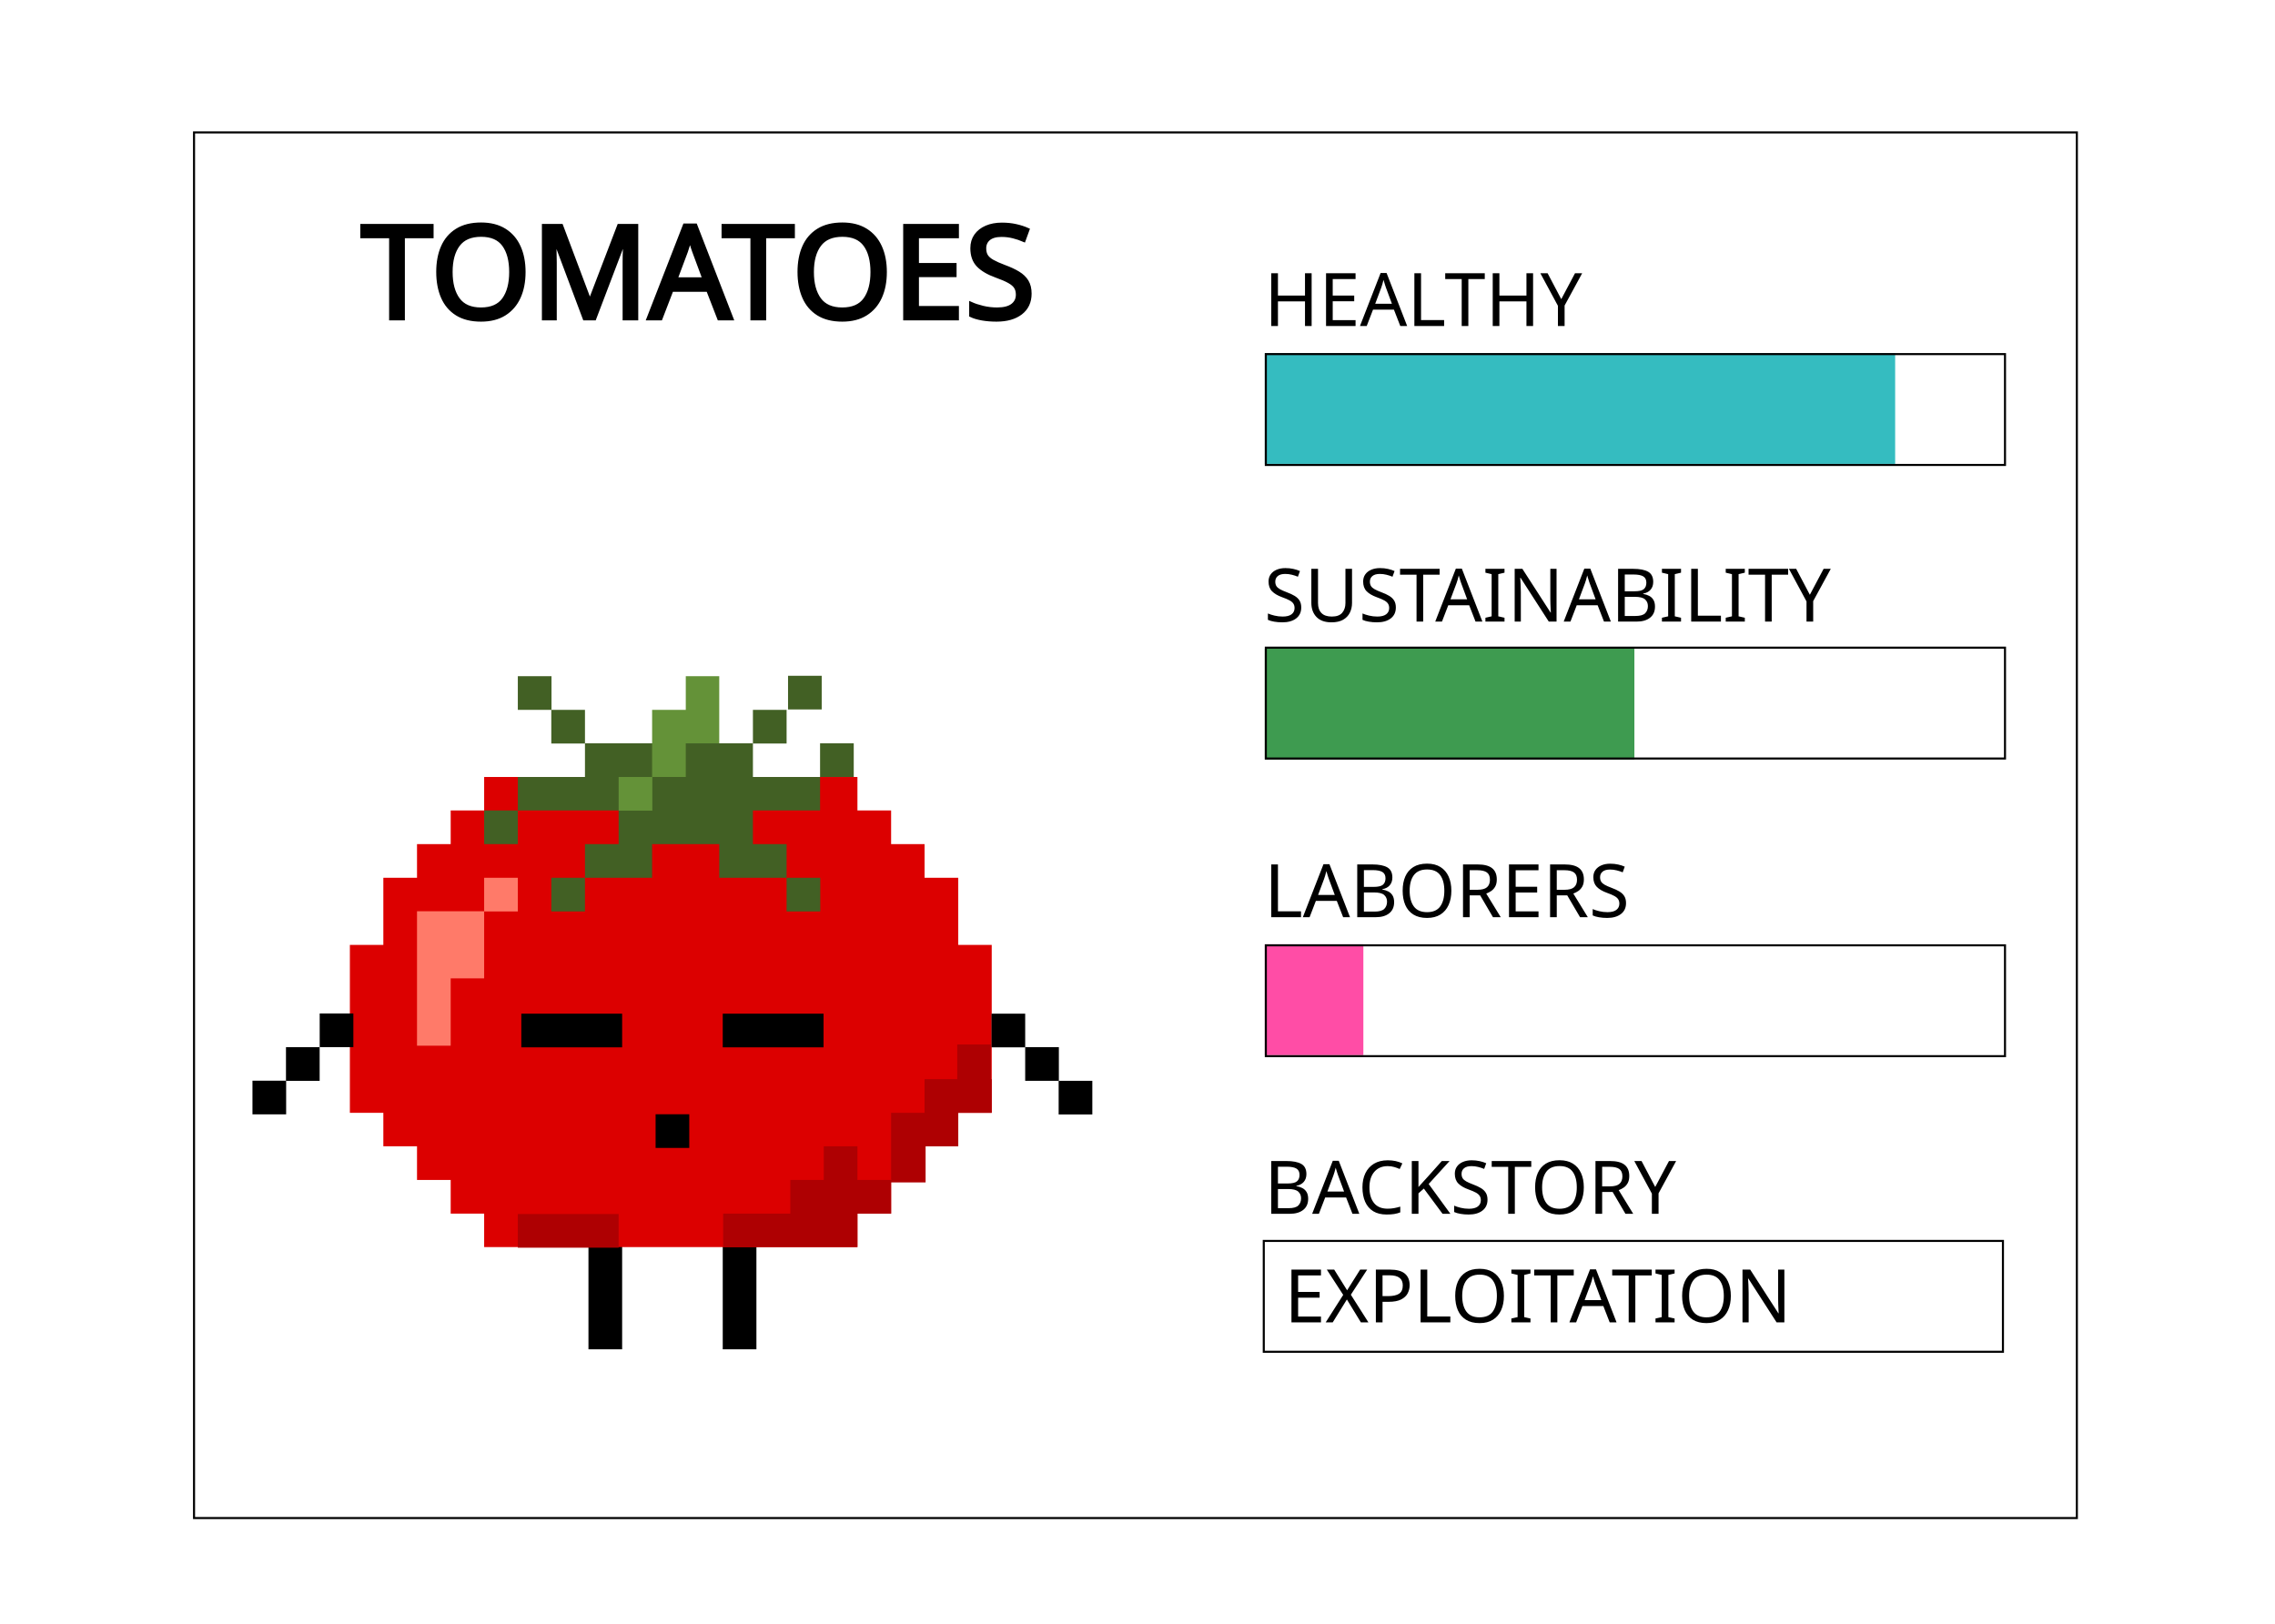
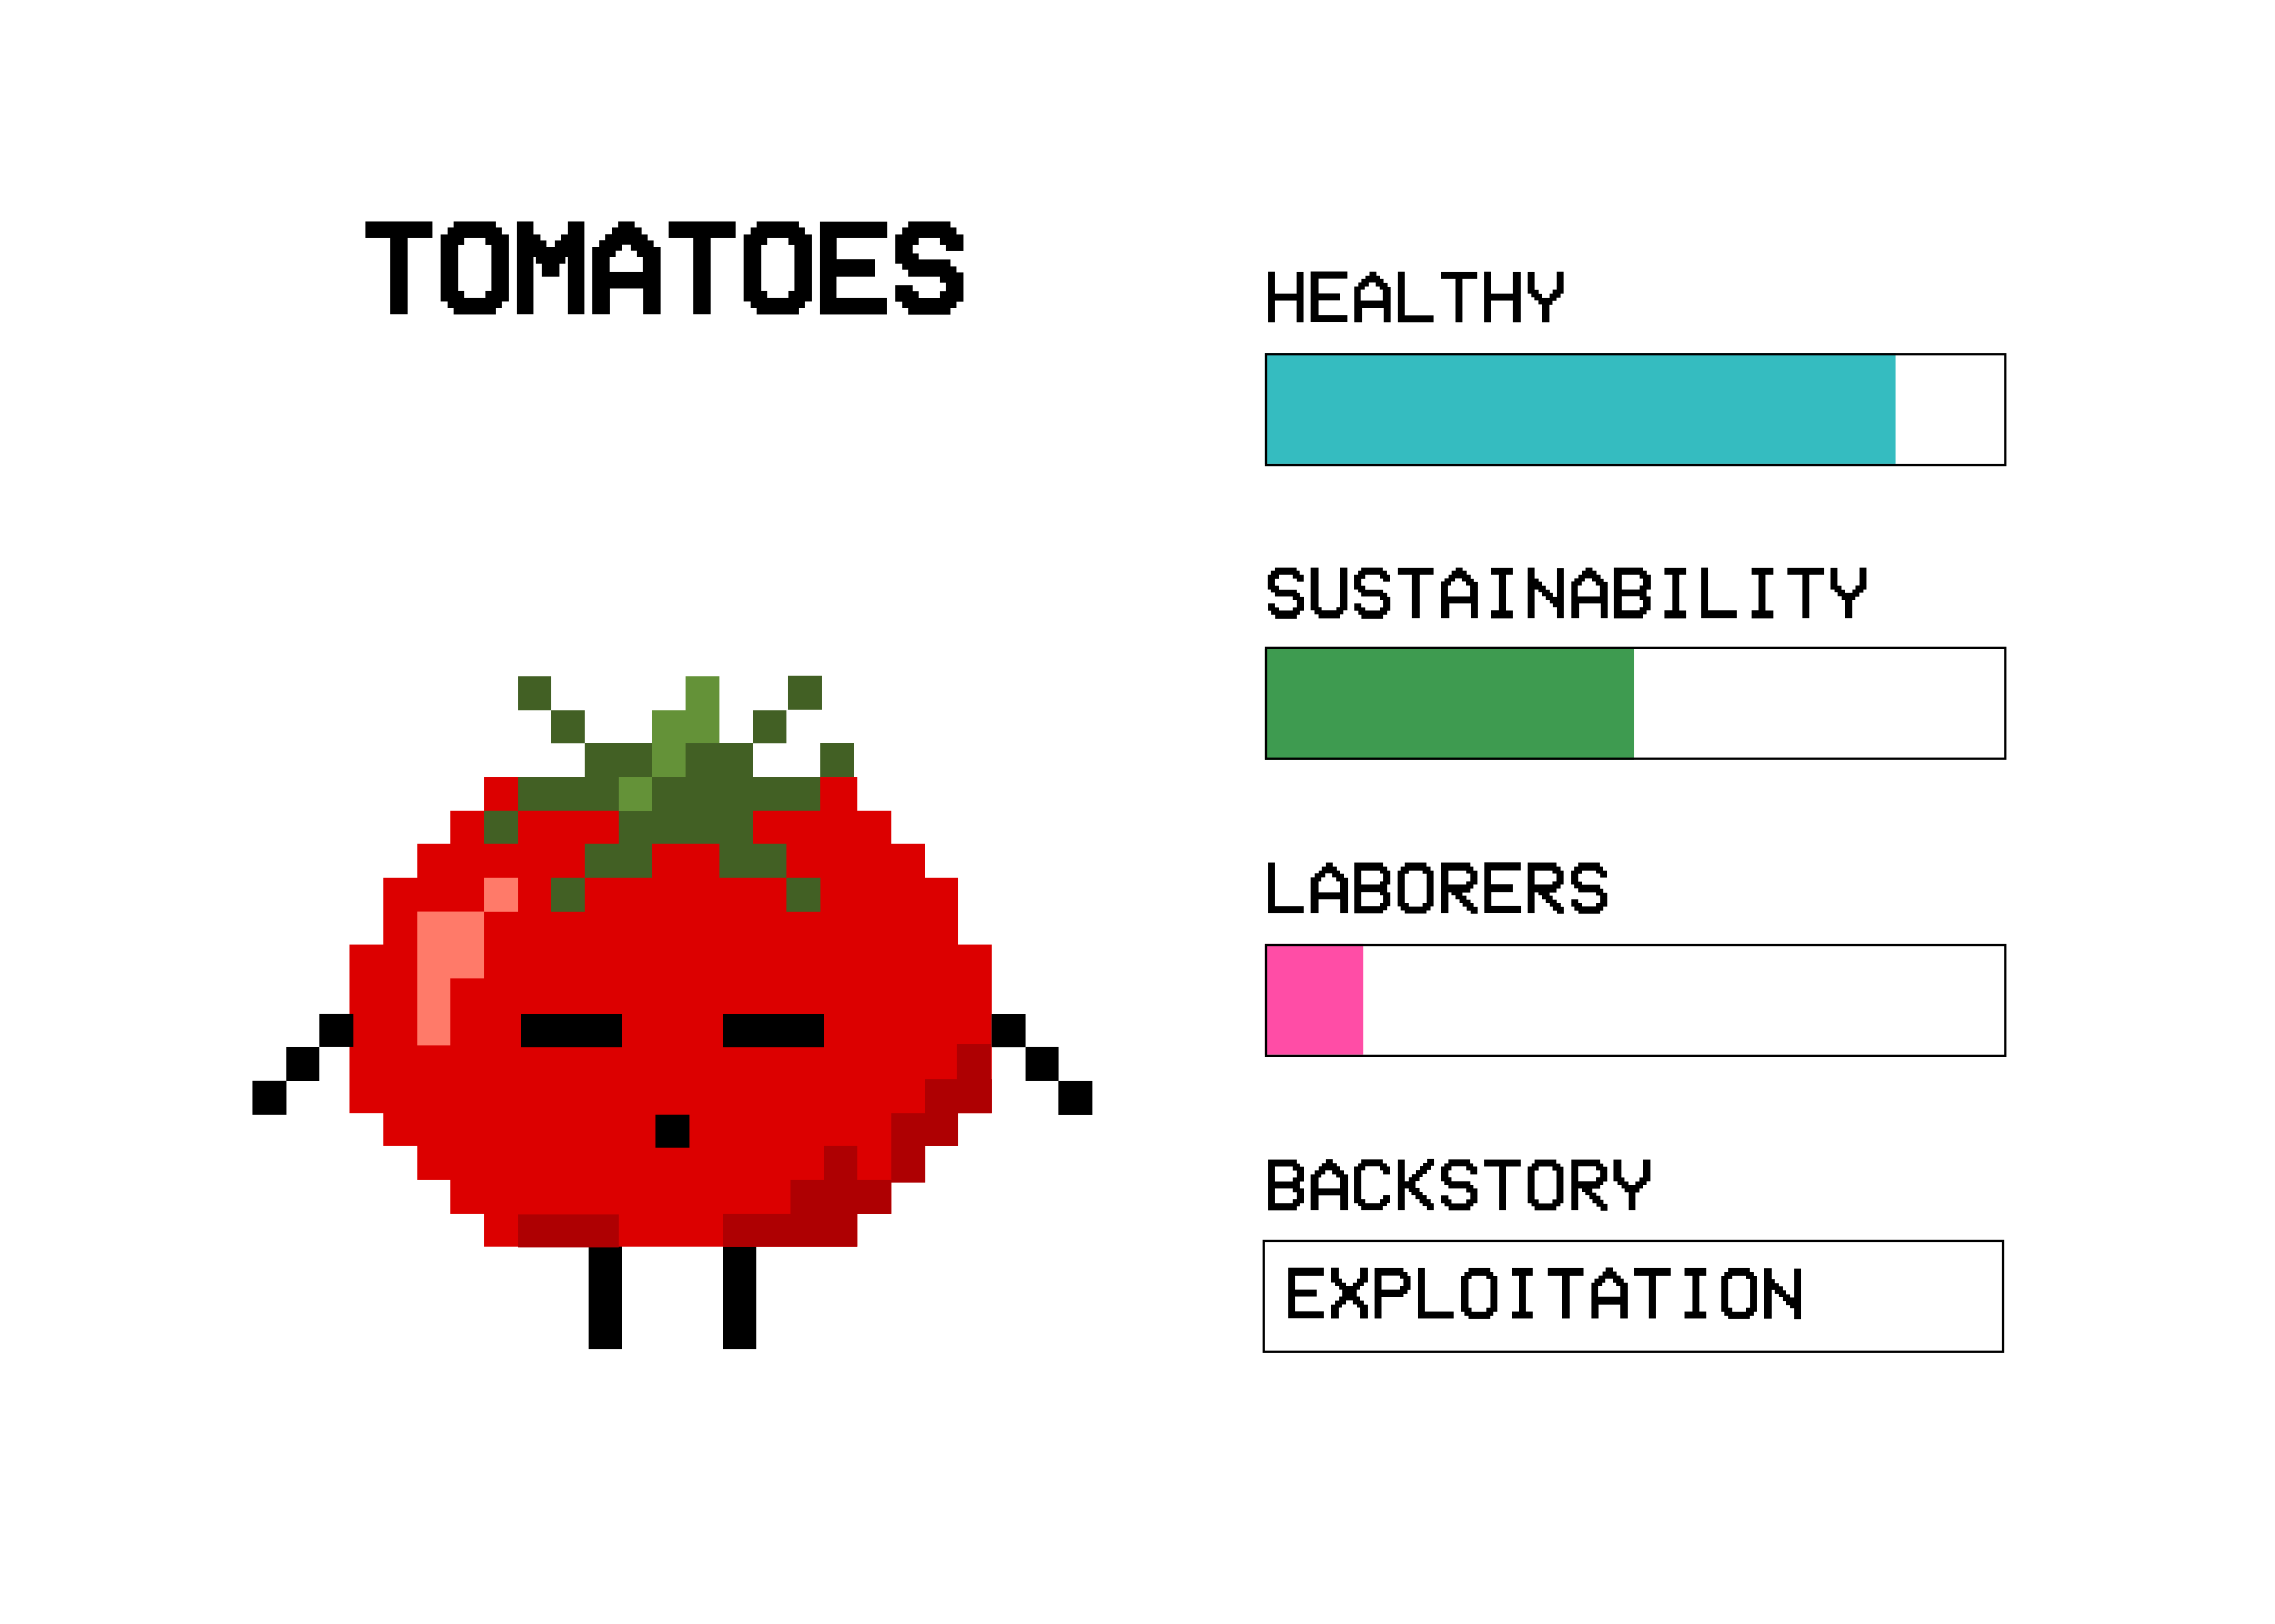
<svg xmlns="http://www.w3.org/2000/svg" version="1.1" x="0px" y="0px" viewBox="0 0 1108 791" style="enable-background:new 0 0 1108 791;" xml:space="preserve">
  <style type="text/css">
	.st0{fill:#A7B941;}
	.st1{fill:#E0E48D;}
	.st2{fill:#8A370F;}
	.st3{fill:#DA895E;}
	.st4{fill:#63240B;}
	.st5{opacity:0.51;fill:#606060;}
	.st6{fill:none;stroke:#EB1C24;stroke-width:10;stroke-miterlimit:10;}
	.st7{opacity:0.51;fill:#D8D8D8;}
	.st8{opacity:0.53;fill:#3E9B50;}
	.st9{opacity:0.53;fill:#F5C032;}
	.st10{opacity:0.53;fill:#E8222E;}
	.st11{opacity:0.53;fill:#FF8039;}
	.st12{fill:#35BCC0;}
	.st13{fill:#FF4DA6;}
	.st14{fill:#3E9B50;}
	.st15{fill:#FF8039;}
	.st16{fill:#E8222E;}
	.st17{fill:#F5C032;}
- 	.st18{fill:none;}
- 	.st19{font-family:'VCROSDMono';}
- 	.st20{font-size:36px;}
- 	.st21{fill:#305937;}
- 	.st22{fill:#133415;}
- 	.st23{fill:#608D62;}
- 	.st24{fill:#6F6252;}
- 	.st25{fill:#32A00D;}
- 	.st26{fill:#DC0000;}
- 	.st27{fill:#AE0002;}
- 	.st28{fill:#FF7A69;}
- 	.st29{fill:#426024;}
- 	.st30{fill:#649238;}
- 	.st31{fill:#D08333;}
- 	.st32{fill:#EAD1A4;}
- 	.st33{fill:#FFDE01;}
- 	.st34{fill:none;stroke:#000000;stroke-miterlimit:10;}
- 	.st35{stroke:#000000;stroke-width:2;stroke-miterlimit:10;}
- 	.st36{font-size:63px;}
+ 	.st18{fill:#305937;}
+ 	.st19{fill:#133415;}
+ 	.st20{fill:#608D62;}
+ 	.st21{fill:#6F6252;}
+ 	.st22{fill:#32A00D;}
+ 	.st23{fill:#DC0000;}
+ 	.st24{fill:#AE0002;}
+ 	.st25{fill:#FF7A69;}
+ 	.st26{fill:#426024;}
+ 	.st27{fill:#649238;}
+ 	.st28{fill:#D08333;}
+ 	.st29{fill:#EAD1A4;}
+ 	.st30{fill:#FFDE01;}
+ 	.st31{stroke:#000000;stroke-width:2;stroke-miterlimit:10;}
+ 	.st32{fill:none;stroke:#000000;stroke-miterlimit:10;}
</style>
  <g id="layout">
</g>
  <g id="FOOD">
    <rect x="616" y="316" class="st14" width="180" height="54" />
    <rect x="616" y="172" class="st12" width="307" height="54" />
    <rect x="616" y="460" class="st13" width="48" height="54" />
-     <rect x="625.5" y="604" class="st18" width="350.5" height="54" />
-     <text transform="matrix(1 0 0 1 625.4978 644.176)" class="st19 st20">EXPLOITATION</text>
+     <g>
+       <path d="M644.8,617.8v3.5h-14.1v7h10.5v3.5h-10.5v7h14.1v3.5h-17.6v-24.6H644.8z" />
+       <path d="M651.9,637.1v5.3h-3.5v-7h1.8v-1.8h1.8v-1.8h1.8v-3.5h-1.8v-1.8h-1.8v-1.8h-1.8v-7h3.5v5.3h1.8v1.8h1.8v1.8h3.5v-1.8h1.8    v-1.8h1.8v-5.3h3.5v7h-1.8v1.8h-1.8v1.8h-1.8v3.5h1.8v1.8h1.8v1.8h1.8v7h-3.5v-5.3h-1.8v-1.8h-1.8v-1.8h-3.5v1.8h-1.8v1.8H651.9z" />
+       <path d="M673,631.9v10.5h-3.5v-24.6h14.1v1.8h1.8v1.8h1.8v7h-1.8v1.8h-1.8v1.8H673z M673,621.3v7h8.8v-1.8h1.8v-3.5h-1.8v-1.8H673    z" />
+       <path d="M690.5,642.4v-24.6h3.5v21.1h14.1v3.5H690.5z" />
+       <path d="M715.1,619.6v-1.8h10.5v1.8h1.8v1.8h1.8v17.6h-1.8v1.8h-1.8v1.8h-10.5v-1.8h-1.8v-1.8h-1.8v-17.6h1.8v-1.8H715.1z     M723.9,621.3h-7v1.8h-1.8v14.1h1.8v1.8h7v-1.8h1.8v-14.1h-1.8V621.3z" />
+       <path d="M736.2,642.4v-3.5h3.5v-17.6h-3.5v-3.5h10.5v3.5h-3.5v17.6h3.5v3.5H736.2z" />
+       <path d="M760.8,621.3h-7v-3.5h17.6v3.5h-7v21.1h-3.5V621.3z" />
+       <path d="M778.4,642.4h-3.5v-17.6h1.8v-1.8h1.8v-1.8h1.8v-1.8h1.8v-1.8h3.5v1.8h1.8v1.8h1.8v1.8h1.8v1.8h1.8v17.6H789v-7h-10.5    V642.4z M778.4,631.9H789v-5.3h-1.8v-1.8h-1.8v-1.8h-3.5v1.8h-1.8v1.8h-1.8V631.9z" />
+       <path d="M803,621.3h-7v-3.5h17.6v3.5h-7v21.1H803V621.3z" />
+       <path d="M820.6,642.4v-3.5h3.5v-17.6h-3.5v-3.5h10.5v3.5h-3.5v17.6h3.5v3.5H820.6z" />
+       <path d="M841.7,619.6v-1.8h10.5v1.8h1.8v1.8h1.8v17.6H854v1.8h-1.8v1.8h-10.5v-1.8H840v-1.8h-1.8v-17.6h1.8v-1.8H841.7z     M850.5,621.3h-7v1.8h-1.8v14.1h1.8v1.8h7v-1.8h1.8v-14.1h-1.8V621.3z" />
+       <path d="M862.8,628.4v14.1h-3.5v-24.6h3.5v5.3h1.8v1.8h1.8v1.8h1.8v1.8h1.8v1.8h1.8v1.8h1.8v-14.1h3.5v24.6h-3.5v-5.3h-1.8v-1.8    h-1.8v-1.8h-1.8v-1.8h-1.8v-1.8h-1.8v-1.8H862.8z" />
+     </g>
    <g>
      <rect x="286.6" y="591.9" width="16.4" height="65.4" />
      <rect x="352" y="591.9" width="16.4" height="65.4" />
-       <polygon class="st26" points="466.7,460.3 466.7,427.6 450.3,427.6 450.3,411.2 434,411.2 434,394.8 417.6,394.8 417.6,378.5     350.3,378.5 235.8,378.5 235.8,394.8 219.5,394.8 219.5,411.2 203.1,411.2 203.1,427.6 186.7,427.6 186.7,460.3 170.4,460.3     170.4,542.1 186.7,542.1 186.7,558.4 203.1,558.4 203.1,574.8 219.5,574.8 219.5,591.2 235.8,591.2 235.8,607.5 417.6,607.5     417.6,591.2 434,591.2 434,574.8 450.3,574.8 450.3,558.4 466.7,558.4 466.7,542.1 483,542.1 483,460.3   " />
-       <rect x="252.2" y="591.4" class="st27" width="49.1" height="16.4" />
-       <rect x="235.8" y="427.6" class="st28" width="16.4" height="16.4" />
-       <polygon class="st28" points="235.8,443.9 219.5,443.9 203.1,443.9 203.1,476.6 203.1,509.4 219.5,509.4 219.5,476.6 235.8,476.6       " />
+       <polygon class="st23" points="466.7,460.3 466.7,427.6 450.3,427.6 450.3,411.2 434,411.2 434,394.8 417.6,394.8 417.6,378.5     350.3,378.5 235.8,378.5 235.8,394.8 219.5,394.8 219.5,411.2 203.1,411.2 203.1,427.6 186.7,427.6 186.7,460.3 170.4,460.3     170.4,542.1 186.7,542.1 186.7,558.4 203.1,558.4 203.1,574.8 219.5,574.8 219.5,591.2 235.8,591.2 235.8,607.5 417.6,607.5     417.6,591.2 434,591.2 434,574.8 450.3,574.8 450.3,558.4 466.7,558.4 466.7,542.1 483,542.1 483,460.3   " />
+       <rect x="252.2" y="591.4" class="st24" width="49.1" height="16.4" />
+       <rect x="235.8" y="427.6" class="st25" width="16.4" height="16.4" />
+       <polygon class="st25" points="235.8,443.9 219.5,443.9 203.1,443.9 203.1,476.6 203.1,509.4 219.5,509.4 219.5,476.6 235.8,476.6       " />
      <g>
-         <rect x="268.5" y="345.8" class="st29" width="16.4" height="16.4" />
-         <rect x="235.8" y="394.8" class="st29" width="16.4" height="16.4" />
-         <rect x="383.1" y="427.6" class="st29" width="16.4" height="16.4" />
-         <rect x="366.7" y="345.8" class="st29" width="16.4" height="16.4" />
-         <rect x="268.5" y="427.6" class="st29" width="16.4" height="16.4" />
-         <rect x="383.8" y="329.2" class="st29" width="16.4" height="16.4" />
-         <rect x="252.2" y="329.4" class="st29" width="16.4" height="16.4" />
-         <rect x="399.4" y="362.1" class="st29" width="16.4" height="16.4" />
-         <polygon class="st29" points="366.7,362.1 334,362.1 284.9,362.1 284.9,378.5 252.2,378.5 252.2,394.8 284.9,394.8 301.3,394.8      301.3,411.2 284.9,411.2 284.9,427.6 317.6,427.6 317.6,411.2 334,411.2 350.3,411.2 350.3,427.6 366.7,427.6 383.1,427.6      383.1,411.2 366.7,411.2 366.7,394.8 399.4,394.8 399.4,378.5 366.7,378.5    " />
+         <rect x="268.5" y="345.8" class="st26" width="16.4" height="16.4" />
+         <rect x="235.8" y="394.8" class="st26" width="16.4" height="16.4" />
+         <rect x="383.1" y="427.6" class="st26" width="16.4" height="16.4" />
+         <rect x="366.7" y="345.8" class="st26" width="16.4" height="16.4" />
+         <rect x="268.5" y="427.6" class="st26" width="16.4" height="16.4" />
+         <rect x="383.8" y="329.2" class="st26" width="16.4" height="16.4" />
+         <rect x="252.2" y="329.4" class="st26" width="16.4" height="16.4" />
+         <rect x="399.4" y="362.1" class="st26" width="16.4" height="16.4" />
+         <polygon class="st26" points="366.7,362.1 334,362.1 284.9,362.1 284.9,378.5 252.2,378.5 252.2,394.8 284.9,394.8 301.3,394.8      301.3,411.2 284.9,411.2 284.9,427.6 317.6,427.6 317.6,411.2 334,411.2 350.3,411.2 350.3,427.6 366.7,427.6 383.1,427.6      383.1,411.2 366.7,411.2 366.7,394.8 399.4,394.8 399.4,378.5 366.7,378.5    " />
      </g>
-       <polygon class="st30" points="334,329.4 334,345.8 317.6,345.8 317.6,362.1 317.6,378.5 334,378.5 334,362.1 350.3,362.1     350.3,345.8 350.3,329.4   " />
-       <rect x="301.3" y="378.5" class="st30" width="16.4" height="16.4" />
-       <polygon class="st27" points="482.6,525.7 482.6,508.8 466.2,508.8 466.2,525.7 450.3,525.7 450.3,542.1 434,542.1 434,574.8     417.6,574.8 417.6,558.4 401.2,558.4 401.2,574.8 384.9,574.8 384.9,591.2 352.2,591.2 352.2,607.5 384.9,607.5 401.2,607.5     417.6,607.5 417.6,591.2 434,591.2 434,576 450.8,576 450.8,558.4 466.7,558.4 466.7,542.1 483,542.1 483,525.7   " />
+       <polygon class="st27" points="334,329.4 334,345.8 317.6,345.8 317.6,362.1 317.6,378.5 334,378.5 334,362.1 350.3,362.1     350.3,345.8 350.3,329.4   " />
+       <rect x="301.3" y="378.5" class="st27" width="16.4" height="16.4" />
+       <polygon class="st24" points="482.6,525.7 482.6,508.8 466.2,508.8 466.2,525.7 450.3,525.7 450.3,542.1 434,542.1 434,574.8     417.6,574.8 417.6,558.4 401.2,558.4 401.2,574.8 384.9,574.8 384.9,591.2 352.2,591.2 352.2,607.5 384.9,607.5 401.2,607.5     417.6,607.5 417.6,591.2 434,591.2 434,576 450.8,576 450.8,558.4 466.7,558.4 466.7,542.1 483,542.1 483,525.7   " />
      <g>
        <rect x="253.9" y="493.8" width="49.1" height="16.4" />
      </g>
      <rect x="319.3" y="542.8" width="16.4" height="16.4" />
      <rect x="352" y="493.8" width="49.1" height="16.4" />
      <rect x="482.9" y="493.8" width="16.4" height="16.4" />
      <rect x="499.3" y="510.1" width="16.4" height="16.4" />
      <rect x="515.6" y="526.5" width="16.4" height="16.4" />
      <rect x="155.7" y="493.8" transform="matrix(-1 -4.491886e-11 4.491886e-11 -1 327.8 1003.899)" width="16.4" height="16.4" />
      <rect x="139.4" y="510.1" transform="matrix(-1 -4.480783e-11 4.480783e-11 -1 295.08 1036.619)" width="16.4" height="16.4" />
      <rect x="123" y="526.5" transform="matrix(-1 -4.491886e-11 4.491886e-11 -1 262.36 1069.34)" width="16.4" height="16.4" />
    </g>
  </g>
  <g id="top_lines">
-     <rect x="94" y="64" class="st18" width="459" height="136" />
-     <text transform="matrix(1 0 0 1 175.8435 155.0576)" class="st35 st19 st36">TOMATOES</text>
-     <rect x="615.7" y="542" class="st18" width="369.3" height="72.2" />
-     <text transform="matrix(1 0 0 1 615.6677 591.2823)" class="st19 st20">BACKSTORY</text>
-     <rect x="615.7" y="253.5" class="st18" width="360.3" height="72.2" />
-     <text transform="matrix(1 0 0 1 615.6677 302.8017)" class="st19 st20">SUSTAINABILITY</text>
-     <rect x="615.7" y="109.5" class="st18" width="360.3" height="72.2" />
-     <text transform="matrix(1 0 0 1 615.6677 158.8017)" class="st19 st20">HEALTHY</text>
-     <rect x="615.7" y="397.5" class="st18" width="360.3" height="72.2" />
-     <text transform="matrix(1 0 0 1 615.6677 446.8017)" class="st19 st20">LABORERS</text>
-     <rect x="94.5" y="64.5" class="st34" width="917" height="675" />
-     <rect x="616.5" y="172.5" class="st34" width="360" height="54" />
-     <rect x="616.5" y="315.5" class="st34" width="360" height="54" />
-     <rect x="616.5" y="460.5" class="st34" width="360" height="54" />
-     <rect x="615.5" y="604.5" class="st34" width="360" height="54" />
+     <g>
+       <path class="st31" d="M191.2,115.1h-12.3v-6.2h30.8v6.2h-12.3V152h-6.2V115.1z" />
+       <path class="st31" d="M222,112v-3.1h18.5v3.1h3.1v3.1h3.1v30.8h-3.1v3.1h-3.1v3.1H222v-3.1h-3.1v-3.1h-3.1v-30.8h3.1V112H222z     M237.4,115.1h-12.3v3.1H222v24.6h3.1v3.1h12.3v-3.1h3.1v-24.6h-3.1V115.1z" />
+       <path class="st31" d="M258.9,152h-6.2v-43.1h6.2v6.2h3.1v3.1h3.1v3.1h6.2v-3.1h3.1v-3.1h3.1v-6.2h6.2V152h-6.2v-27.7h-3.1v3.1    h-3.1v6.2h-6.2v-6.2H262v-3.1h-3.1V152z" />
+       <path class="st31" d="M295.8,152h-6.2v-30.8h3.1v-3.1h3.1v-3.1h3.1V112h3.1v-3.1h6.2v3.1h3.1v3.1h3.1v3.1h3.1v3.1h3.1V152h-6.2    v-12.3h-18.5V152z M295.8,133.5h18.5v-9.2h-3.1v-3.1h-3.1v-3.1H302v3.1h-3.1v3.1h-3.1V133.5z" />
+       <path class="st31" d="M338.9,115.1h-12.3v-6.2h30.8v6.2H345V152h-6.2V115.1z" />
+       <path class="st31" d="M369.6,112v-3.1h18.5v3.1h3.1v3.1h3.1v30.8h-3.1v3.1h-3.1v3.1h-18.5v-3.1h-3.1v-3.1h-3.1v-30.8h3.1V112    H369.6z M385,115.1h-12.3v3.1h-3.1v24.6h3.1v3.1H385v-3.1h3.1v-24.6H385V115.1z" />
+       <path class="st31" d="M431.2,108.9v6.2h-24.6v12.3H425v6.2h-18.5v12.3h24.6v6.2h-30.8v-43.1H431.2z" />
+       <path class="st31" d="M465,115.1h3.1v6.2h-6.2v-3.1h-3.1v-3.1h-12.3v3.1h-3.1v6.2h3.1v3.1h15.4v3.1h3.1v3.1h3.1v12.3H465v3.1h-3.1    v3.1h-18.5v-3.1h-3.1v-3.1h-3.1v-6.2h6.2v3.1h3.1v3.1h12.3v-3.1h3.1v-6.2h-3.1v-3.1h-15.4v-3.1h-3.1v-3.1h-3.1v-12.3h3.1V112h3.1    v-3.1h18.5v3.1h3.1V115.1z" />
+     </g>
+     <g>
+       <path d="M617.4,589.5v-24.6h14.1v1.8h1.8v1.8h1.8v7h-1.8v3.5h1.8v7h-1.8v1.8h-1.8v1.8H617.4z M620.9,575.5h8.8v-1.8h1.8v-3.5h-1.8    v-1.8h-8.8V575.5z M620.9,586h8.8v-1.8h1.8v-3.5h-1.8V579h-8.8V586z" />
+       <path d="M642,589.5h-3.5v-17.6h1.8v-1.8h1.8v-1.8h1.8v-1.8h1.8v-1.8h3.5v1.8h1.8v1.8h1.8v1.8h1.8v1.8h1.8v17.6h-3.5v-7H642V589.5z     M642,579h10.5v-5.3h-1.8v-1.8h-1.8v-1.8h-3.5v1.8h-1.8v1.8H642V579z" />
+       <path d="M664.9,586h7v-1.8h1.8v-1.8h3.5v3.5h-1.8v1.8h-1.8v1.8h-10.5v-1.8h-1.8V586h-1.8v-17.6h1.8v-1.8h1.8v-1.8h10.5v1.8h1.8    v1.8h1.8v3.5h-3.5v-1.8h-1.8v-1.8h-7v1.8h-1.8v14.1h1.8V586z" />
+       <path d="M684.2,579v10.5h-3.5v-24.6h3.5v10.5h1.8v-1.8h1.8v-1.8h1.8v-1.8h1.8v-1.8h1.8v-1.8h1.8v-1.8h3.5v3.5h-1.8v1.8h-1.8v1.8    H693v1.8h-1.8v1.8h-1.8v3.5h1.8v1.8h1.8v1.8h1.8v1.8h1.8v1.8h1.8v3.5h-3.5v-1.8H693V586h-1.8v-1.8h-1.8v-1.8h-1.8v-1.8H686V579    H684.2z" />
+       <path d="M717.6,568.4h1.8v3.5h-3.5v-1.8h-1.8v-1.8h-7v1.8h-1.8v3.5h1.8v1.8h8.8v1.8h1.8v1.8h1.8v7h-1.8v1.8h-1.8v1.8h-10.5v-1.8    h-1.8V586h-1.8v-3.5h3.5v1.8h1.8v1.8h7v-1.8h1.8v-3.5h-1.8V579h-8.8v-1.8h-1.8v-1.8h-1.8v-7h1.8v-1.8h1.8v-1.8h10.5v1.8h1.8V568.4    z" />
+       <path d="M729.9,568.4h-7v-3.5h17.6v3.5h-7v21.1h-3.5V568.4z" />
+       <path d="M747.5,566.7v-1.8h10.5v1.8h1.8v1.8h1.8V586h-1.8v1.8h-1.8v1.8h-10.5v-1.8h-1.8V586H744v-17.6h1.8v-1.8H747.5z     M756.3,568.4h-7v1.8h-1.8v14.1h1.8v1.8h7v-1.8h1.8v-14.1h-1.8V568.4z" />
+       <path d="M770.4,579h-1.8v10.5h-3.5v-24.6h14.1v1.8h1.8v1.8h1.8v7h-1.8v1.8h-1.8v1.8h-3.5v1.8h1.8v1.8h1.8v1.8h1.8v1.8h1.8v3.5    h-3.5v-1.8h-1.8V586h-1.8v-1.8h-1.8v-1.8h-1.8v-1.8h-1.8V579z M768.6,568.4v7h8.8v-1.8h1.8v-3.5h-1.8v-1.8H768.6z" />
+       <path d="M796.7,589.5h-3.5v-8.8h-1.8V579h-1.8v-1.8h-1.8v-1.8h-1.8v-10.5h3.5v8.8h1.8v1.8h1.8v1.8h3.5v-1.8h1.8v-1.8h1.8v-8.8h3.5    v10.5H802v1.8h-1.8v1.8h-1.8v1.8h-1.8V589.5z" />
+     </g>
+     <g>
+       <path d="M633.2,280h1.8v3.5h-3.5v-1.8h-1.8V280h-7v1.8h-1.8v3.5h1.8v1.8h8.8v1.8h1.8v1.8h1.8v7h-1.8v1.8h-1.8v1.8h-10.5v-1.8h-1.8    v-1.8h-1.8V294h3.5v1.8h1.8v1.8h7v-1.8h1.8v-3.5h-1.8v-1.8h-8.8v-1.8h-1.8V287h-1.8v-7h1.8v-1.8h1.8v-1.8h10.5v1.8h1.8V280z" />
+       <path d="M640.3,297.5h-1.8v-21.1h3.5v19.3h1.8v1.8h7v-1.8h1.8v-19.3h3.5v21.1h-1.8v1.8h-1.8v1.8H642v-1.8h-1.8V297.5z" />
+       <path d="M675.4,280h1.8v3.5h-3.5v-1.8h-1.8V280h-7v1.8h-1.8v3.5h1.8v1.8h8.8v1.8h1.8v1.8h1.8v7h-1.8v1.8h-1.8v1.8h-10.5v-1.8h-1.8    v-1.8h-1.8V294h3.5v1.8h1.8v1.8h7v-1.8h1.8v-3.5h-1.8v-1.8h-8.8v-1.8h-1.8V287h-1.8v-7h1.8v-1.8h1.8v-1.8h10.5v1.8h1.8V280z" />
+       <path d="M687.7,280h-7v-3.5h17.6v3.5h-7V301h-3.5V280z" />
+       <path d="M705.3,301h-3.5v-17.6h1.8v-1.8h1.8V280h1.8v-1.8h1.8v-1.8h3.5v1.8h1.8v1.8h1.8v1.8h1.8v1.8h1.8V301h-3.5v-7h-10.5V301z     M705.3,290.5h10.5v-5.3h-1.8v-1.8h-1.8v-1.8h-3.5v1.8h-1.8v1.8h-1.8V290.5z" />
+       <path d="M726.4,301v-3.5h3.5V280h-3.5v-3.5H737v3.5h-3.5v17.6h3.5v3.5H726.4z" />
+       <path d="M747.5,287V301H744v-24.6h3.5v5.3h1.8v1.8h1.8v1.8h1.8v1.8h1.8v1.8h1.8v1.8h1.8v-14.1h3.5V301h-3.5v-5.3h-1.8V294h-1.8    v-1.8h-1.8v-1.8H751v-1.8h-1.8V287H747.5z" />
+       <path d="M768.6,301h-3.5v-17.6h1.8v-1.8h1.8V280h1.8v-1.8h1.8v-1.8h3.5v1.8h1.8v1.8h1.8v1.8h1.8v1.8h1.8V301h-3.5v-7h-10.5V301z     M768.6,290.5h10.5v-5.3h-1.8v-1.8h-1.8v-1.8h-3.5v1.8h-1.8v1.8h-1.8V290.5z" />
+       <path d="M786.2,301v-24.6h14.1v1.8h1.8v1.8h1.8v7H802v3.5h1.8v7H802v1.8h-1.8v1.8H786.2z M789.7,287h8.8v-1.8h1.8v-3.5h-1.8V280    h-8.8V287z M789.7,297.5h8.8v-1.8h1.8v-3.5h-1.8v-1.8h-8.8V297.5z" />
+       <path d="M810.8,301v-3.5h3.5V280h-3.5v-3.5h10.5v3.5h-3.5v17.6h3.5v3.5H810.8z" />
+       <path d="M828.4,301v-24.6h3.5v21.1h14.1v3.5H828.4z" />
+       <path d="M853,301v-3.5h3.5V280H853v-3.5h10.5v3.5H860v17.6h3.5v3.5H853z" />
+       <path d="M877.6,280h-7v-3.5h17.6v3.5h-7V301h-3.5V280z" />
+       <path d="M902.2,301h-3.5v-8.8h-1.8v-1.8h-1.8v-1.8h-1.8V287h-1.8v-10.5h3.5v8.8h1.8v1.8h1.8v1.8h3.5V287h1.8v-1.8h1.8v-8.8h3.5    V287h-1.8v1.8h-1.8v1.8h-1.8v1.8h-1.8V301z" />
+     </g>
+     <g>
+       <path d="M620.9,146.5V157h-3.5v-24.6h3.5V143h10.5v-10.5h3.5V157h-3.5v-10.5H620.9z" />
+       <path d="M656.1,132.4v3.5H642v7h10.5v3.5H642v7h14.1v3.5h-17.6v-24.6H656.1z" />
+       <path d="M663.1,157h-3.5v-17.6h1.8v-1.8h1.8V136h1.8v-1.8h1.8v-1.8h3.5v1.8h1.8v1.8h1.8v1.8h1.8v1.8h1.8V157h-3.5v-7h-10.5V157z     M663.1,146.5h10.5v-5.3h-1.8v-1.8h-1.8v-1.8h-3.5v1.8h-1.8v1.8h-1.8V146.5z" />
+       <path d="M680.7,157v-24.6h3.5v21.1h14.1v3.5H680.7z" />
+       <path d="M708.8,136h-7v-3.5h17.6v3.5h-7V157h-3.5V136z" />
+       <path d="M726.4,146.5V157h-3.5v-24.6h3.5V143H737v-10.5h3.5V157H737v-10.5H726.4z" />
+       <path d="M754.5,157H751v-8.8h-1.8v-1.8h-1.8v-1.8h-1.8V143H744v-10.5h3.5v8.8h1.8v1.8h1.8v1.8h3.5V143h1.8v-1.8h1.8v-8.8h3.5V143    h-1.8v1.8h-1.8v1.8h-1.8v1.8h-1.8V157z" />
+     </g>
+     <g>
+       <path d="M617.4,445v-24.6h3.5v21.1H635v3.5H617.4z" />
+       <path d="M642,445h-3.5v-17.6h1.8v-1.8h1.8V424h1.8v-1.8h1.8v-1.8h3.5v1.8h1.8v1.8h1.8v1.8h1.8v1.8h1.8V445h-3.5v-7H642V445z     M642,434.5h10.5v-5.3h-1.8v-1.8h-1.8v-1.8h-3.5v1.8h-1.8v1.8H642V434.5z" />
+       <path d="M659.6,445v-24.6h14.1v1.8h1.8v1.8h1.8v7h-1.8v3.5h1.8v7h-1.8v1.8h-1.8v1.8H659.6z M663.1,431h8.8v-1.8h1.8v-3.5h-1.8V424    h-8.8V431z M663.1,441.5h8.8v-1.8h1.8v-3.5h-1.8v-1.8h-8.8V441.5z" />
+       <path d="M684.2,422.2v-1.8h10.5v1.8h1.8v1.8h1.8v17.6h-1.8v1.8h-1.8v1.8h-10.5v-1.8h-1.8v-1.8h-1.8V424h1.8v-1.8H684.2z M693,424    h-7v1.8h-1.8v14.1h1.8v1.8h7v-1.8h1.8v-14.1H693V424z" />
+       <path d="M707.1,434.5h-1.8V445h-3.5v-24.6h14.1v1.8h1.8v1.8h1.8v7h-1.8v1.8h-1.8v1.8h-3.5v1.8h1.8v1.8h1.8v1.8h1.8v1.8h1.8v3.5    h-3.5v-1.8h-1.8v-1.8h-1.8v-1.8h-1.8V438h-1.8v-1.8h-1.8V434.5z M705.3,424v7h8.8v-1.8h1.8v-3.5h-1.8V424H705.3z" />
+       <path d="M740.5,420.4v3.5h-14.1v7H737v3.5h-10.5v7h14.1v3.5h-17.6v-24.6H740.5z" />
+       <path d="M749.3,434.5h-1.8V445H744v-24.6h14.1v1.8h1.8v1.8h1.8v7h-1.8v1.8h-1.8v1.8h-3.5v1.8h1.8v1.8h1.8v1.8h1.8v1.8h1.8v3.5    h-3.5v-1.8h-1.8v-1.8h-1.8v-1.8h-1.8V438H751v-1.8h-1.8V434.5z M747.5,424v7h8.8v-1.8h1.8v-3.5h-1.8V424H747.5z" />
+       <path d="M780.9,424h1.8v3.5h-3.5v-1.8h-1.8V424h-7v1.8h-1.8v3.5h1.8v1.8h8.8v1.8h1.8v1.8h1.8v7h-1.8v1.8h-1.8v1.8h-10.5v-1.8h-1.8    v-1.8h-1.8V438h3.5v1.8h1.8v1.8h7v-1.8h1.8v-3.5h-1.8v-1.8h-8.8v-1.8h-1.8V431h-1.8v-7h1.8v-1.8h1.8v-1.8h10.5v1.8h1.8V424z" />
+     </g>
+     <rect x="616.5" y="172.5" class="st32" width="360" height="54" />
+     <rect x="616.5" y="315.5" class="st32" width="360" height="54" />
+     <rect x="616.5" y="460.5" class="st32" width="360" height="54" />
+     <rect x="615.5" y="604.5" class="st32" width="360" height="54" />
  </g>
</svg>
